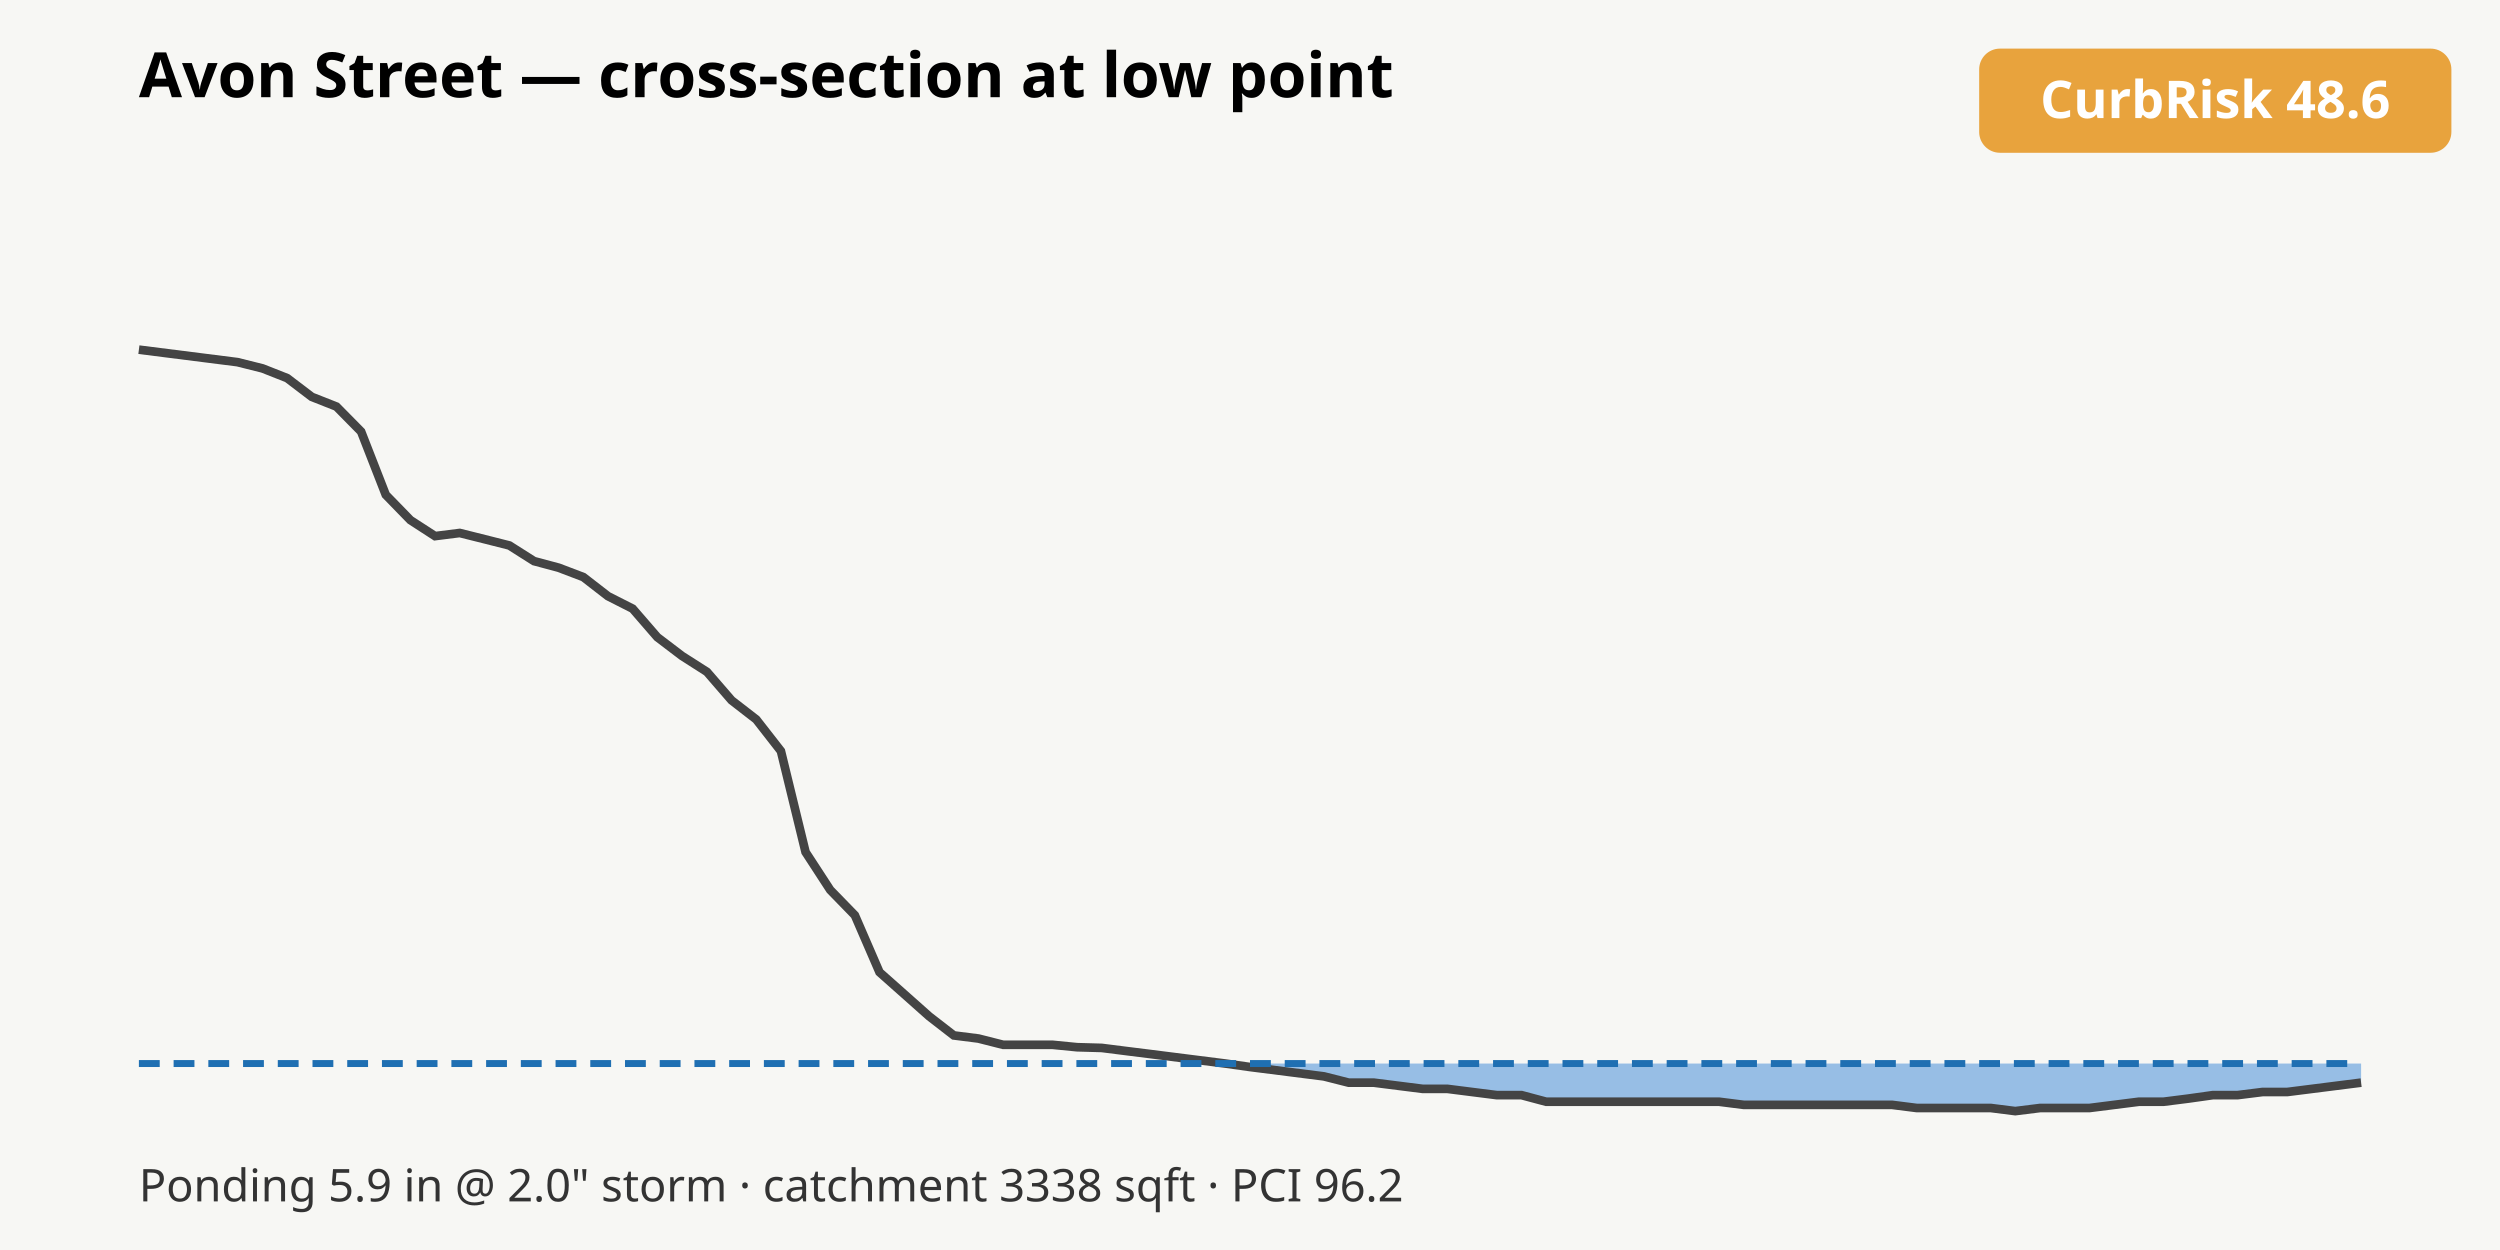
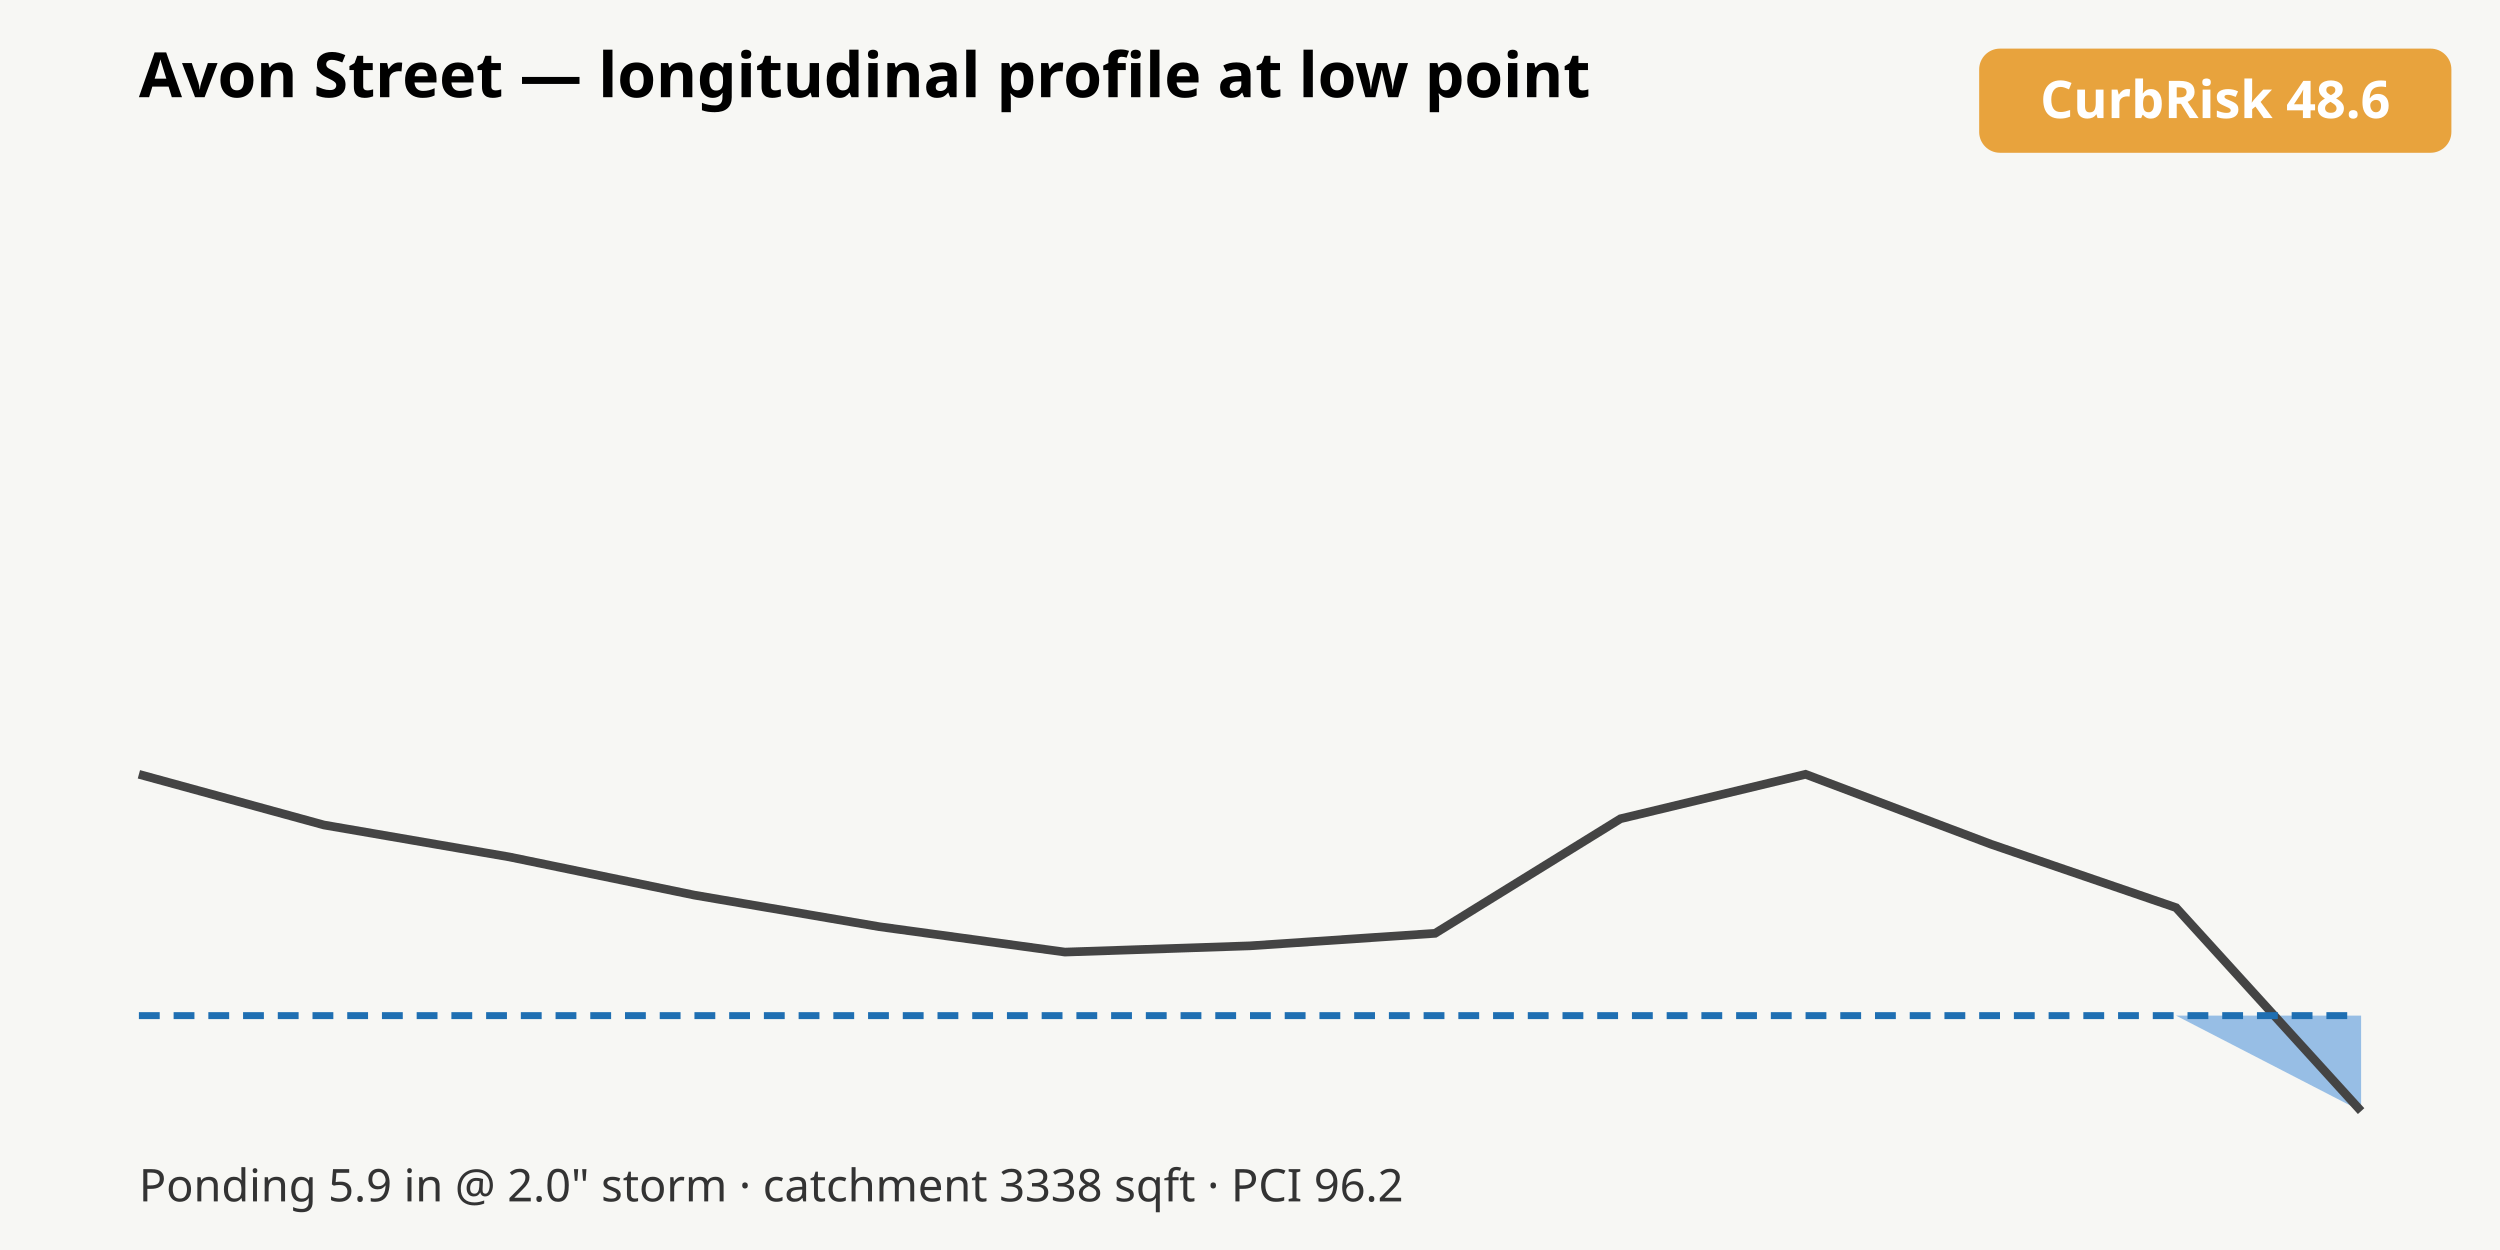
<svg xmlns="http://www.w3.org/2000/svg" width="720" height="360" font-family="system-ui">
  <rect width="720" height="360" fill="#f7f7f4" />
-   <polygon points="40.0,306.3 40.0,306.3 47.1,306.3 54.2,306.3 61.3,306.3 68.4,306.3 75.6,306.3 82.7,306.3 89.8,306.3 96.9,306.3 104.0,306.3 111.1,306.3 118.2,306.3 125.3,306.3 132.4,306.3 139.6,306.3 146.7,306.3 153.8,306.3 160.9,306.3 168.0,306.3 175.1,306.3 182.2,306.3 189.3,306.3 196.4,306.3 203.6,306.3 210.7,306.3 217.8,306.3 224.9,306.3 232.0,306.3 239.1,306.3 246.2,306.3 253.3,306.3 260.4,306.3 267.6,306.3 274.7,306.3 281.8,306.3 288.9,306.3 296.0,306.3 303.1,306.3 310.2,306.3 317.3,306.3 324.4,306.3 331.6,306.3 338.7,306.3 345.8,306.3 352.9,306.3 360.0,307.3 367.1,308.2 374.2,309.1 381.3,310.0 388.4,311.8 395.6,311.8 402.7,312.7 409.8,313.6 416.9,313.6 424.0,314.5 431.1,315.4 438.2,315.4 445.3,317.3 452.4,317.3 459.6,317.3 466.7,317.3 473.8,317.3 480.9,317.3 488.0,317.3 495.1,317.3 502.2,318.2 509.3,318.2 516.4,318.2 523.6,318.2 530.7,318.2 537.8,318.2 544.9,318.2 552.0,319.1 559.1,319.1 566.2,319.1 573.3,319.1 580.4,320.0 587.6,319.1 594.7,319.1 601.8,319.1 608.9,318.2 616.0,317.3 623.1,317.3 630.2,316.4 637.3,315.4 644.4,315.4 651.6,314.5 658.7,314.5 665.8,313.6 672.9,312.7 680.0,311.8 680.0,306.3" fill="#4a90d9" fill-opacity="0.55" />
-   <polyline points="40.0,100.7 47.1,101.6 54.2,102.5 61.3,103.4 68.4,104.3 75.6,106.1 82.7,108.9 89.8,114.3 96.9,117.1 104.0,124.3 111.1,142.5 118.2,149.8 125.3,154.4 132.4,153.5 139.6,155.3 146.7,157.1 153.8,161.6 160.9,163.5 168.0,166.2 175.1,171.7 182.2,175.3 189.3,183.5 196.4,188.9 203.6,193.5 210.7,201.7 217.8,207.2 224.9,216.3 232.0,245.4 239.1,256.3 246.2,263.6 253.3,280.0 260.4,286.3 267.6,292.7 274.7,298.2 281.8,299.1 288.9,300.9 296.0,300.9 303.1,300.9 310.2,301.6 317.3,301.8 324.4,302.7 331.6,303.6 338.7,304.5 345.8,305.4 352.9,306.3 360.0,307.3 367.1,308.2 374.2,309.1 381.3,310.0 388.4,311.8 395.6,311.8 402.7,312.7 409.8,313.6 416.9,313.6 424.0,314.5 431.1,315.4 438.2,315.4 445.3,317.3 452.4,317.3 459.6,317.3 466.7,317.3 473.8,317.3 480.9,317.3 488.0,317.3 495.1,317.3 502.2,318.2 509.3,318.2 516.4,318.2 523.6,318.2 530.7,318.2 537.8,318.2 544.9,318.2 552.0,319.1 559.1,319.1 566.2,319.1 573.3,319.1 580.4,320.0 587.6,319.1 594.7,319.1 601.8,319.1 608.9,318.2 616.0,317.3 623.1,317.3 630.2,316.4 637.3,315.4 644.4,315.4 651.6,314.5 658.7,314.5 665.8,313.6 672.9,312.7 680.0,311.8" fill="none" stroke="#444" stroke-width="2.5" />
-   <line x1="40.0" y1="306.3" x2="680.0" y2="306.3" stroke="#1f6fb2" stroke-dasharray="6 4" stroke-width="2" />
-   <text x="40" y="28" font-size="18" font-weight="700">Avon Street — cross-section at low point</text>
+   <polygon points="40.0,292.5 40.0,292.5 93.3,292.5 146.7,292.5 200.0,292.5 253.3,292.5 306.7,292.5 360.0,292.5 413.3,292.5 466.7,292.5 520.0,292.5 573.3,292.5 626.7,292.5 680.0,320.0 680.0,292.5" fill="#4a90d9" fill-opacity="0.55" />
+   <polyline points="40.0,223.0 93.3,237.6 146.7,246.8 200.0,257.8 253.3,266.9 306.7,274.2 360.0,272.4 413.3,268.8 466.7,235.8 520.0,223.0 573.3,243.1 626.7,261.4 680.0,320.0" fill="none" stroke="#444" stroke-width="2.5" />
+   <line x1="40.0" y1="292.5" x2="680.0" y2="292.5" stroke="#1f6fb2" stroke-dasharray="6 4" stroke-width="2" />
+   <text x="40" y="28" font-size="18" font-weight="700">Avon Street — longitudinal profile at low point</text>
  <text x="40" y="346" font-size="13" fill="#333">Ponding 5.9 in @ 2.0" storm · catchment 3338 sqft · PCI 96.2</text>
  <rect x="570" y="14" width="136" height="30" rx="6" fill="#e8a33d" />
  <text x="638" y="34" font-size="15" fill="#fff" text-anchor="middle" font-weight="700">CurbRisk 48.6</text>
</svg>
